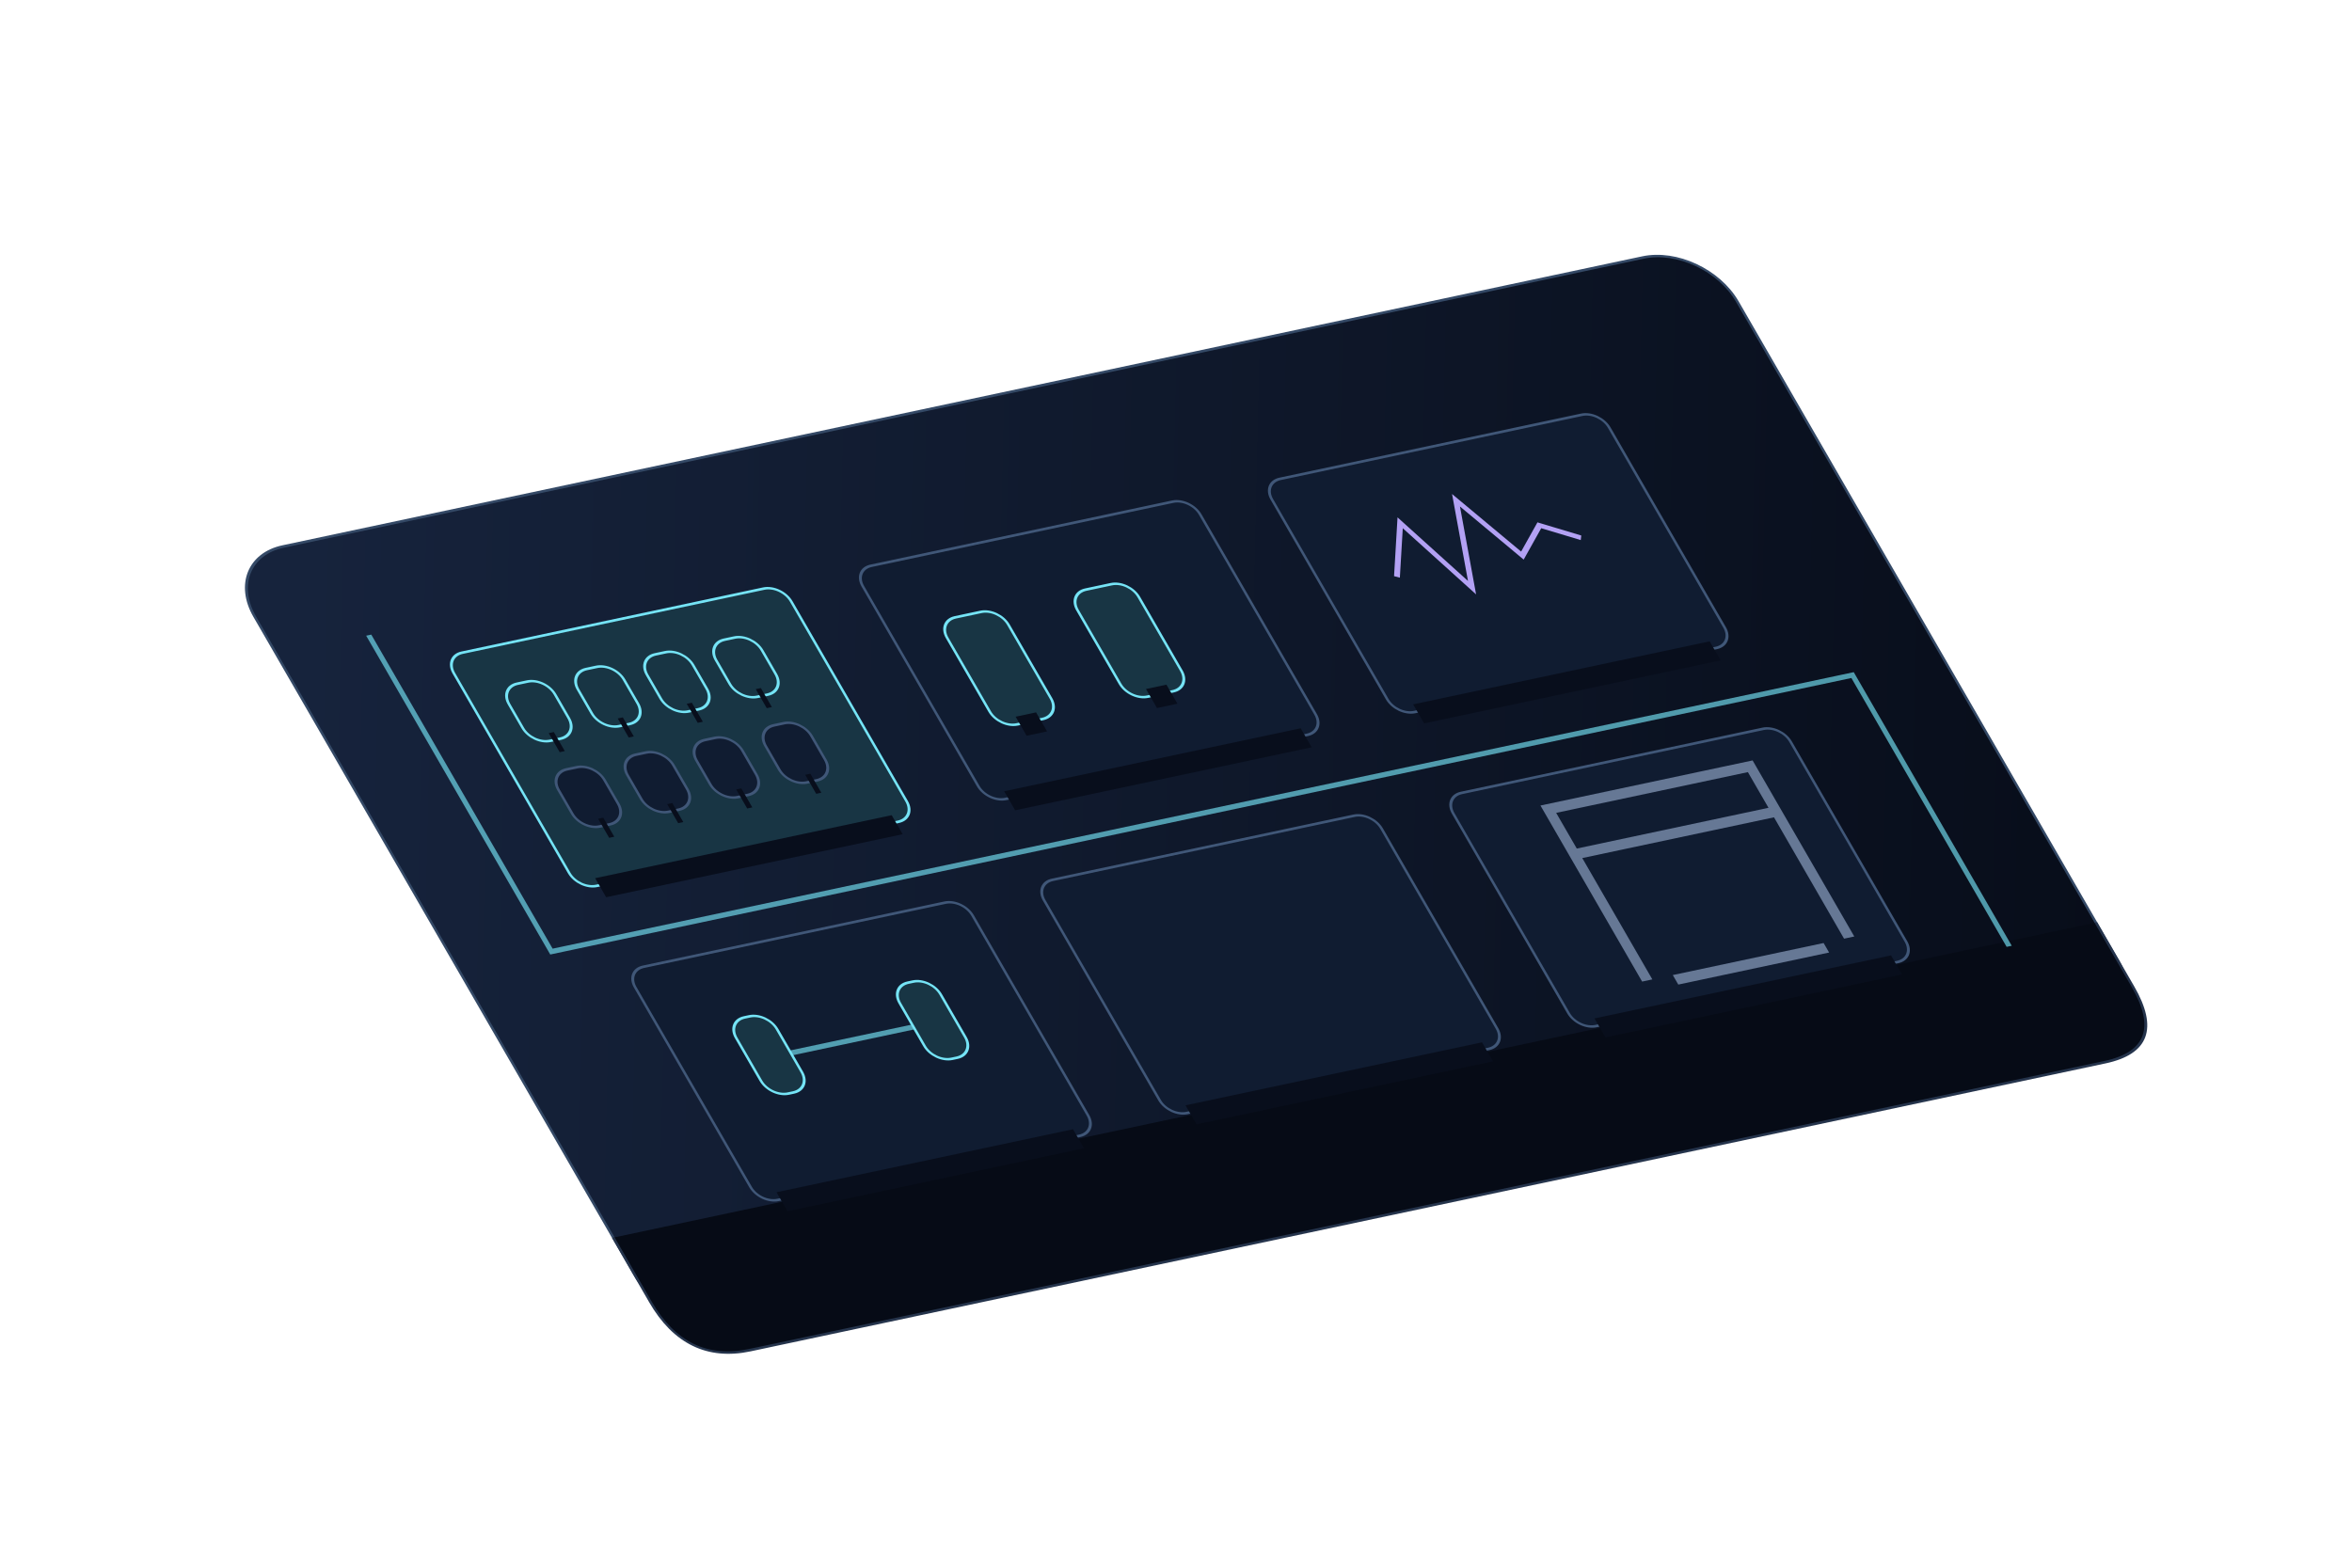
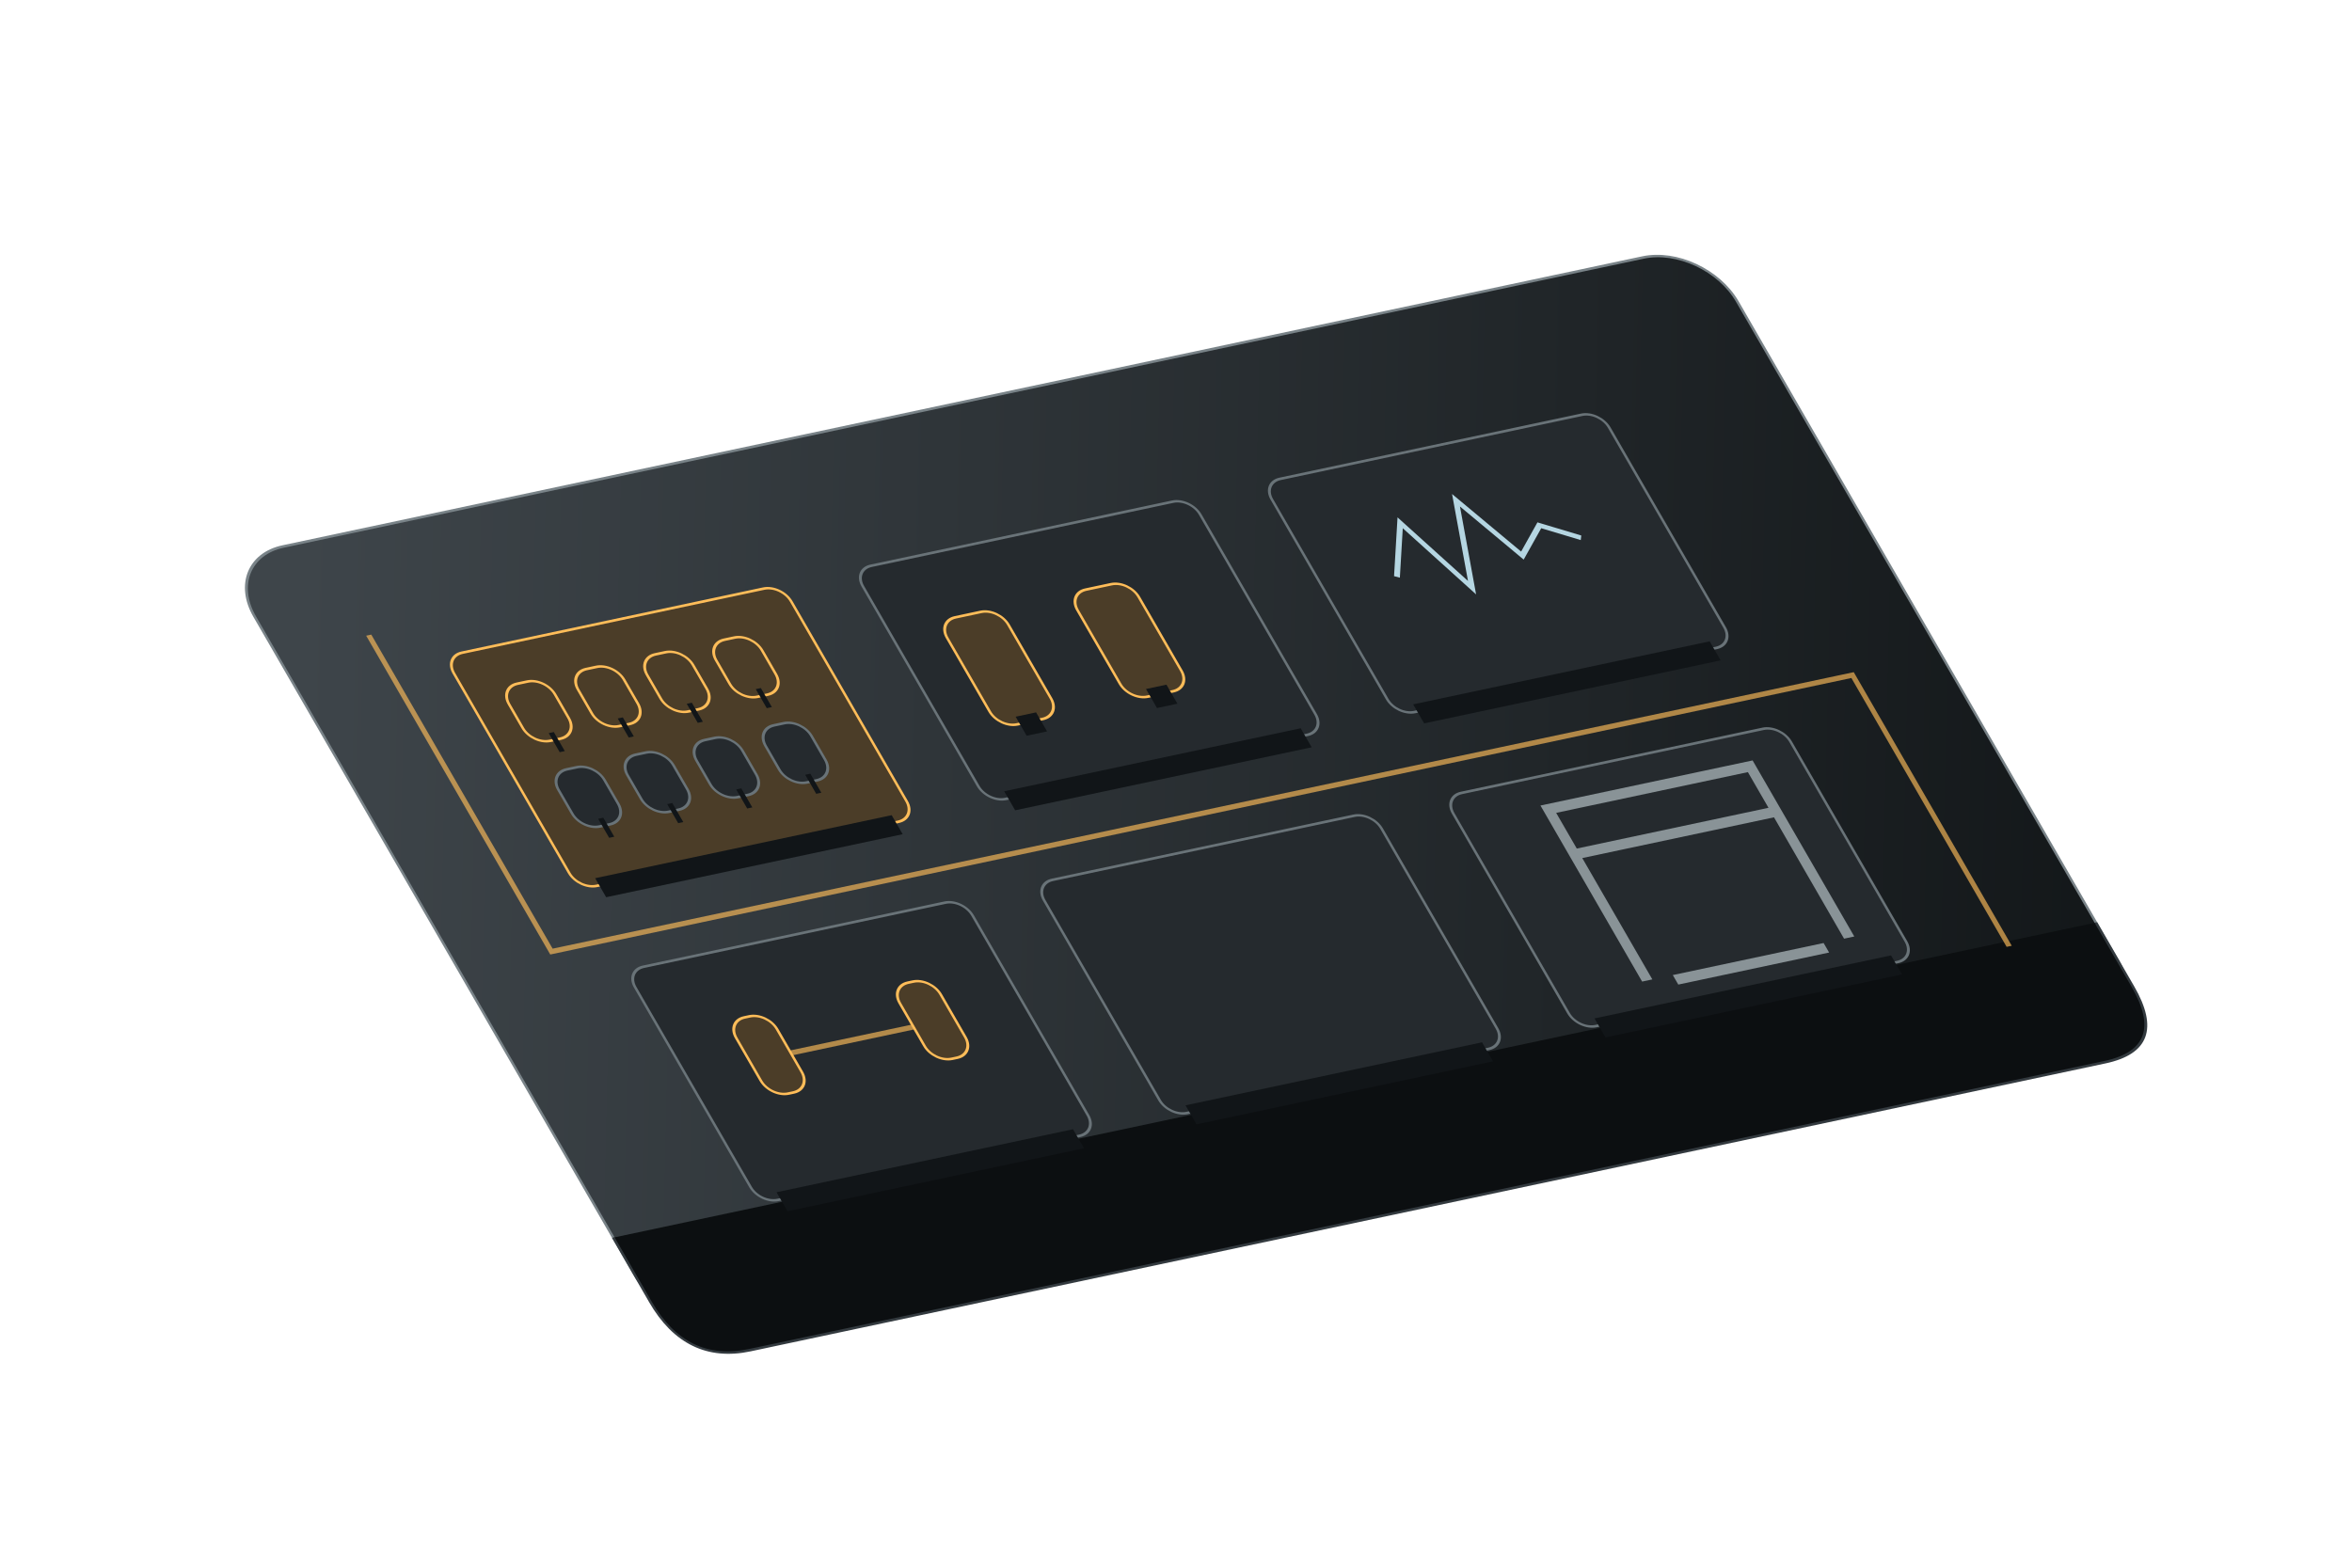
<svg xmlns="http://www.w3.org/2000/svg" viewBox="0 0 900 600" fill="none">
  <defs>
    <linearGradient id="board" x1="180" y1="160" x2="750" y2="480" gradientUnits="userSpaceOnUse">
-       <stop stop-color="#16233c" />
-       <stop offset="1" stop-color="#070c18" />
+       <stop stop-color="#3e454a" />
+       <stop offset="1" stop-color="#111517" />
    </linearGradient>
    <linearGradient id="signal">
-       <stop stop-color="#75e4f6" />
-       <stop offset="1" stop-color="#b3a1f4" />
+       <stop stop-color="#ffbd59" />
+       <stop offset="1" stop-color="#b5d6e2" />
    </linearGradient>
  </defs>
  <g transform="translate(450 295) rotate(-12) skewX(18) translate(-450 -295)">
-     <rect x="160" y="140" width="580" height="325" rx="24" fill="url(#board)" stroke="#344966" />
-     <path d="M160 425V452Q160 478 185 478H715Q740 478 740 452V425" fill="#060b16" stroke="#25344c" />
-     <rect x="218" y="194" width="132" height="98" rx="7" fill="#183544" stroke="#75e4f6" />
-     <path d="M226 293h116" stroke="#080e1c" stroke-width="8" />
-     <rect x="378" y="194" width="132" height="98" rx="7" fill="#101c31" stroke="#405778" />
-     <path d="M386 293h116" stroke="#080e1c" stroke-width="8" />
-     <rect x="538" y="194" width="132" height="98" rx="7" fill="#101c31" stroke="#405778" />
-     <path d="M546 293h116" stroke="#080e1c" stroke-width="8" />
-     <rect x="218" y="326" width="132" height="98" rx="7" fill="#101c31" stroke="#405778" />
-     <path d="M226 425h116" stroke="#080e1c" stroke-width="8" />
-     <rect x="378" y="326" width="132" height="98" rx="7" fill="#101c31" stroke="#405778" />
-     <path d="M386 425h116" stroke="#080e1c" stroke-width="8" />
-     <rect x="538" y="326" width="132" height="98" rx="7" fill="#101c31" stroke="#405778" />
-     <path d="M546 425h116" stroke="#080e1c" stroke-width="8" />
-     <path d="M196 180V313H705V427" stroke="#75e4f6" stroke-width="2" opacity=".65" />
-     <path d="M566 240l12-20 12 30 12-34 12 26 12-10 12 8" stroke="#b3a1f4" stroke-width="2" />
-     <rect x="231" y="210" width="18" height="24" rx="7" fill="#183544" stroke="#75e4f6" />
-     <path d="M239 235h2" stroke="#080e1c" stroke-width="8" />
-     <rect x="258" y="210" width="18" height="24" rx="7" fill="#183544" stroke="#75e4f6" />
-     <path d="M266 235h2" stroke="#080e1c" stroke-width="8" />
-     <rect x="285" y="210" width="18" height="24" rx="7" fill="#183544" stroke="#75e4f6" />
-     <path d="M293 235h2" stroke="#080e1c" stroke-width="8" />
-     <rect x="312" y="210" width="18" height="24" rx="7" fill="#183544" stroke="#75e4f6" />
-     <path d="M320 235h2" stroke="#080e1c" stroke-width="8" />
-     <rect x="231" y="246" width="18" height="24" rx="7" fill="#101c31" stroke="#405778" />
-     <path d="M239 271h2" stroke="#080e1c" stroke-width="8" />
-     <rect x="258" y="246" width="18" height="24" rx="7" fill="#101c31" stroke="#405778" />
-     <path d="M266 271h2" stroke="#080e1c" stroke-width="8" />
-     <rect x="285" y="246" width="18" height="24" rx="7" fill="#101c31" stroke="#405778" />
-     <path d="M293 271h2" stroke="#080e1c" stroke-width="8" />
-     <rect x="312" y="246" width="18" height="24" rx="7" fill="#101c31" stroke="#405778" />
-     <path d="M320 271h2" stroke="#080e1c" stroke-width="8" />
-     <path d="M252 370H307" stroke="#75e4f6" stroke-width="2" opacity=".65" />
-     <rect x="243" y="353" width="16" height="32" rx="7" fill="#183544" stroke="#75e4f6" />
-     <path d="M251 386h0" stroke="#080e1c" stroke-width="8" />
-     <rect x="307" y="353" width="16" height="32" rx="7" fill="#183544" stroke="#75e4f6" />
-     <path d="M315 386h0" stroke="#080e1c" stroke-width="8" />
-     <rect x="397" y="220" width="24" height="45" rx="7" fill="#183544" stroke="#75e4f6" />
-     <path d="M405 266h8" stroke="#080e1c" stroke-width="8" />
-     <rect x="448" y="220" width="24" height="45" rx="7" fill="#183544" stroke="#75e4f6" />
-     <path d="M456 266h8" stroke="#080e1c" stroke-width="8" />
-     <path d="M572 411V339H651V411M572 358H651M582 413H641" stroke="#667895" stroke-width="4" />
+     <rect x="160" y="140" width="580" height="325" rx="24" fill="url(#board)" stroke="#798388" />
+     <path d="M160 425V452Q160 478 185 478H715Q740 478 740 452V425" fill="#0c0f11" stroke="#333a3f" />
+     <rect x="218" y="194" width="132" height="98" rx="7" fill="#4b3d28" stroke="#ffbd59" />
+     <path d="M226 293h116" stroke="#111518" stroke-width="8" />
+     <rect x="378" y="194" width="132" height="98" rx="7" fill="#252a2e" stroke="#697378" />
+     <path d="M386 293h116" stroke="#111518" stroke-width="8" />
+     <rect x="538" y="194" width="132" height="98" rx="7" fill="#252a2e" stroke="#697378" />
+     <path d="M546 293h116" stroke="#111518" stroke-width="8" />
+     <rect x="218" y="326" width="132" height="98" rx="7" fill="#252a2e" stroke="#697378" />
+     <path d="M226 425h116" stroke="#111518" stroke-width="8" />
+     <rect x="378" y="326" width="132" height="98" rx="7" fill="#252a2e" stroke="#697378" />
+     <path d="M386 425h116" stroke="#111518" stroke-width="8" />
+     <rect x="538" y="326" width="132" height="98" rx="7" fill="#252a2e" stroke="#697378" />
+     <path d="M546 425h116" stroke="#111518" stroke-width="8" />
+     <path d="M196 180V313H705V427" stroke="#ffbd59" stroke-width="2" opacity=".65" />
+     <path d="M566 240l12-20 12 30 12-34 12 26 12-10 12 8" stroke="#b5d6e2" stroke-width="2" />
+     <rect x="231" y="210" width="18" height="24" rx="7" fill="#4b3d28" stroke="#ffbd59" />
+     <path d="M239 235h2" stroke="#111518" stroke-width="8" />
+     <rect x="258" y="210" width="18" height="24" rx="7" fill="#4b3d28" stroke="#ffbd59" />
+     <path d="M266 235h2" stroke="#111518" stroke-width="8" />
+     <rect x="285" y="210" width="18" height="24" rx="7" fill="#4b3d28" stroke="#ffbd59" />
+     <path d="M293 235h2" stroke="#111518" stroke-width="8" />
+     <rect x="312" y="210" width="18" height="24" rx="7" fill="#4b3d28" stroke="#ffbd59" />
+     <path d="M320 235h2" stroke="#111518" stroke-width="8" />
+     <rect x="231" y="246" width="18" height="24" rx="7" fill="#252a2e" stroke="#697378" />
+     <path d="M239 271h2" stroke="#111518" stroke-width="8" />
+     <rect x="258" y="246" width="18" height="24" rx="7" fill="#252a2e" stroke="#697378" />
+     <path d="M266 271h2" stroke="#111518" stroke-width="8" />
+     <rect x="285" y="246" width="18" height="24" rx="7" fill="#252a2e" stroke="#697378" />
+     <path d="M293 271h2" stroke="#111518" stroke-width="8" />
+     <rect x="312" y="246" width="18" height="24" rx="7" fill="#252a2e" stroke="#697378" />
+     <path d="M320 271h2" stroke="#111518" stroke-width="8" />
+     <path d="M252 370H307" stroke="#ffbd59" stroke-width="2" opacity=".65" />
+     <rect x="243" y="353" width="16" height="32" rx="7" fill="#4b3d28" stroke="#ffbd59" />
+     <path d="M251 386h0" stroke="#111518" stroke-width="8" />
+     <rect x="307" y="353" width="16" height="32" rx="7" fill="#4b3d28" stroke="#ffbd59" />
+     <path d="M315 386h0" stroke="#111518" stroke-width="8" />
+     <rect x="397" y="220" width="24" height="45" rx="7" fill="#4b3d28" stroke="#ffbd59" />
+     <path d="M405 266h8" stroke="#111518" stroke-width="8" />
+     <rect x="448" y="220" width="24" height="45" rx="7" fill="#4b3d28" stroke="#ffbd59" />
+     <path d="M456 266h8" stroke="#111518" stroke-width="8" />
+     <path d="M572 411V339H651V411M572 358H651M582 413H641" stroke="#899397" stroke-width="4" />
  </g>
</svg>
